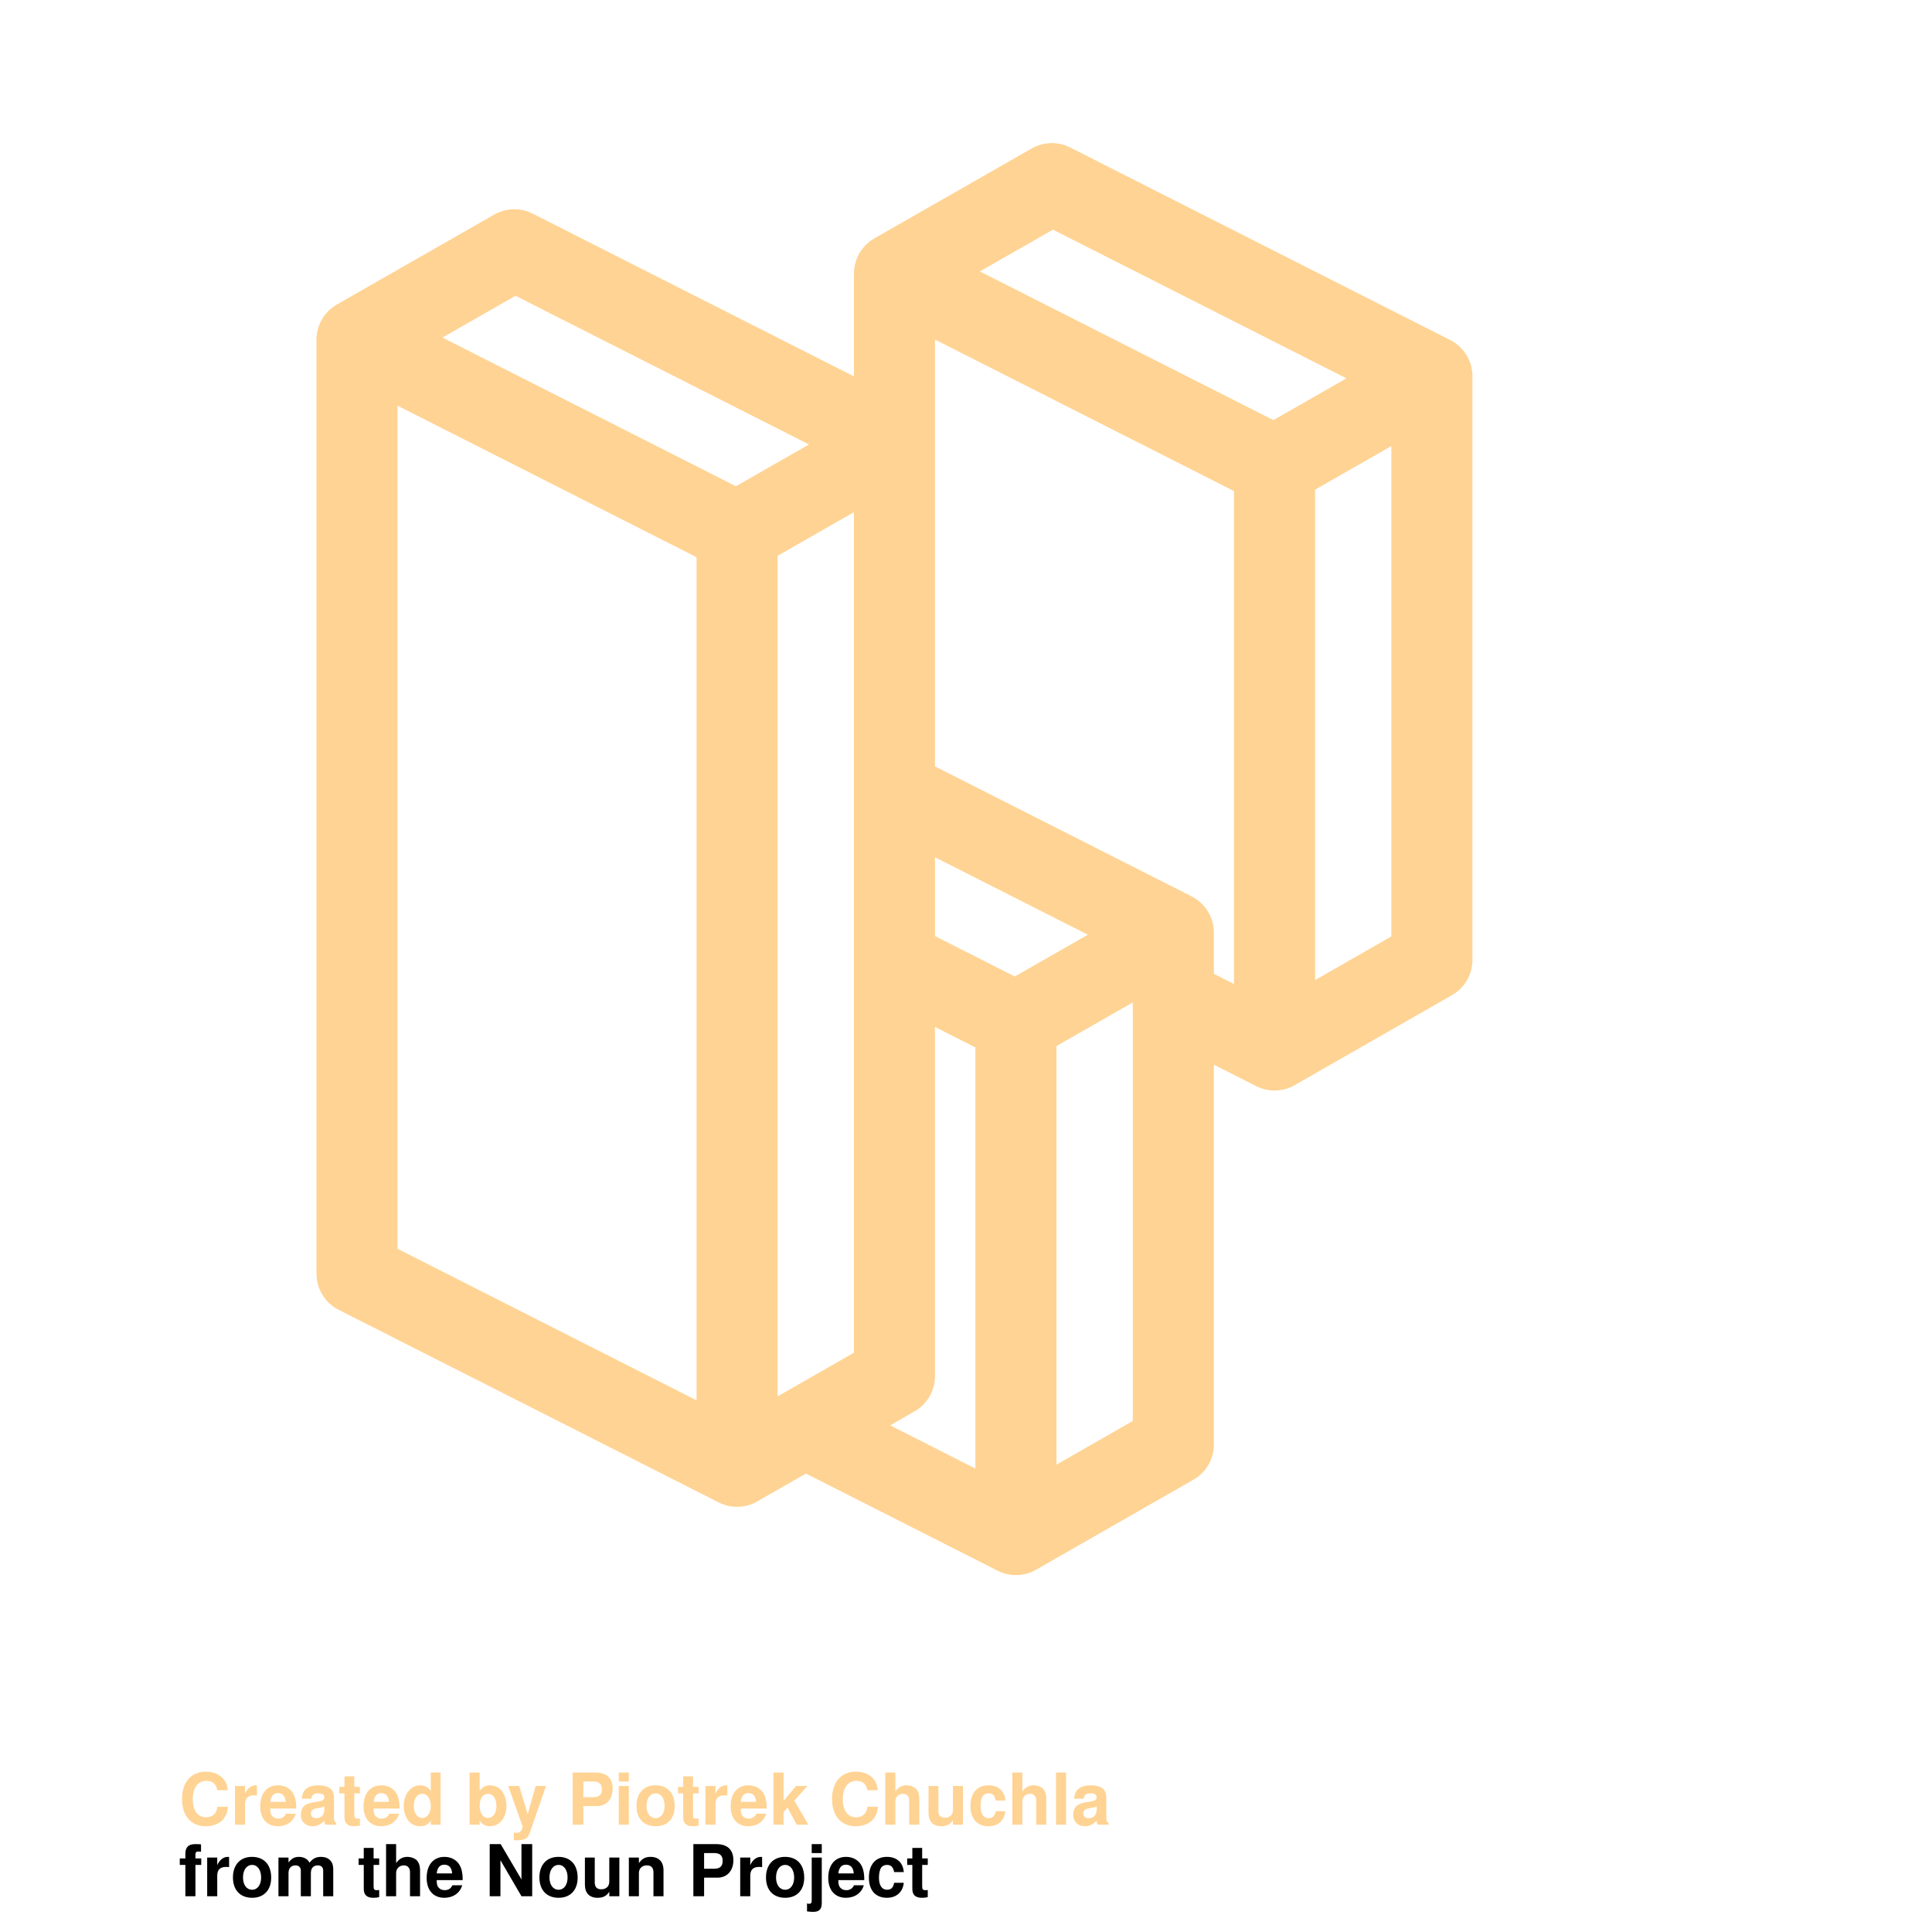
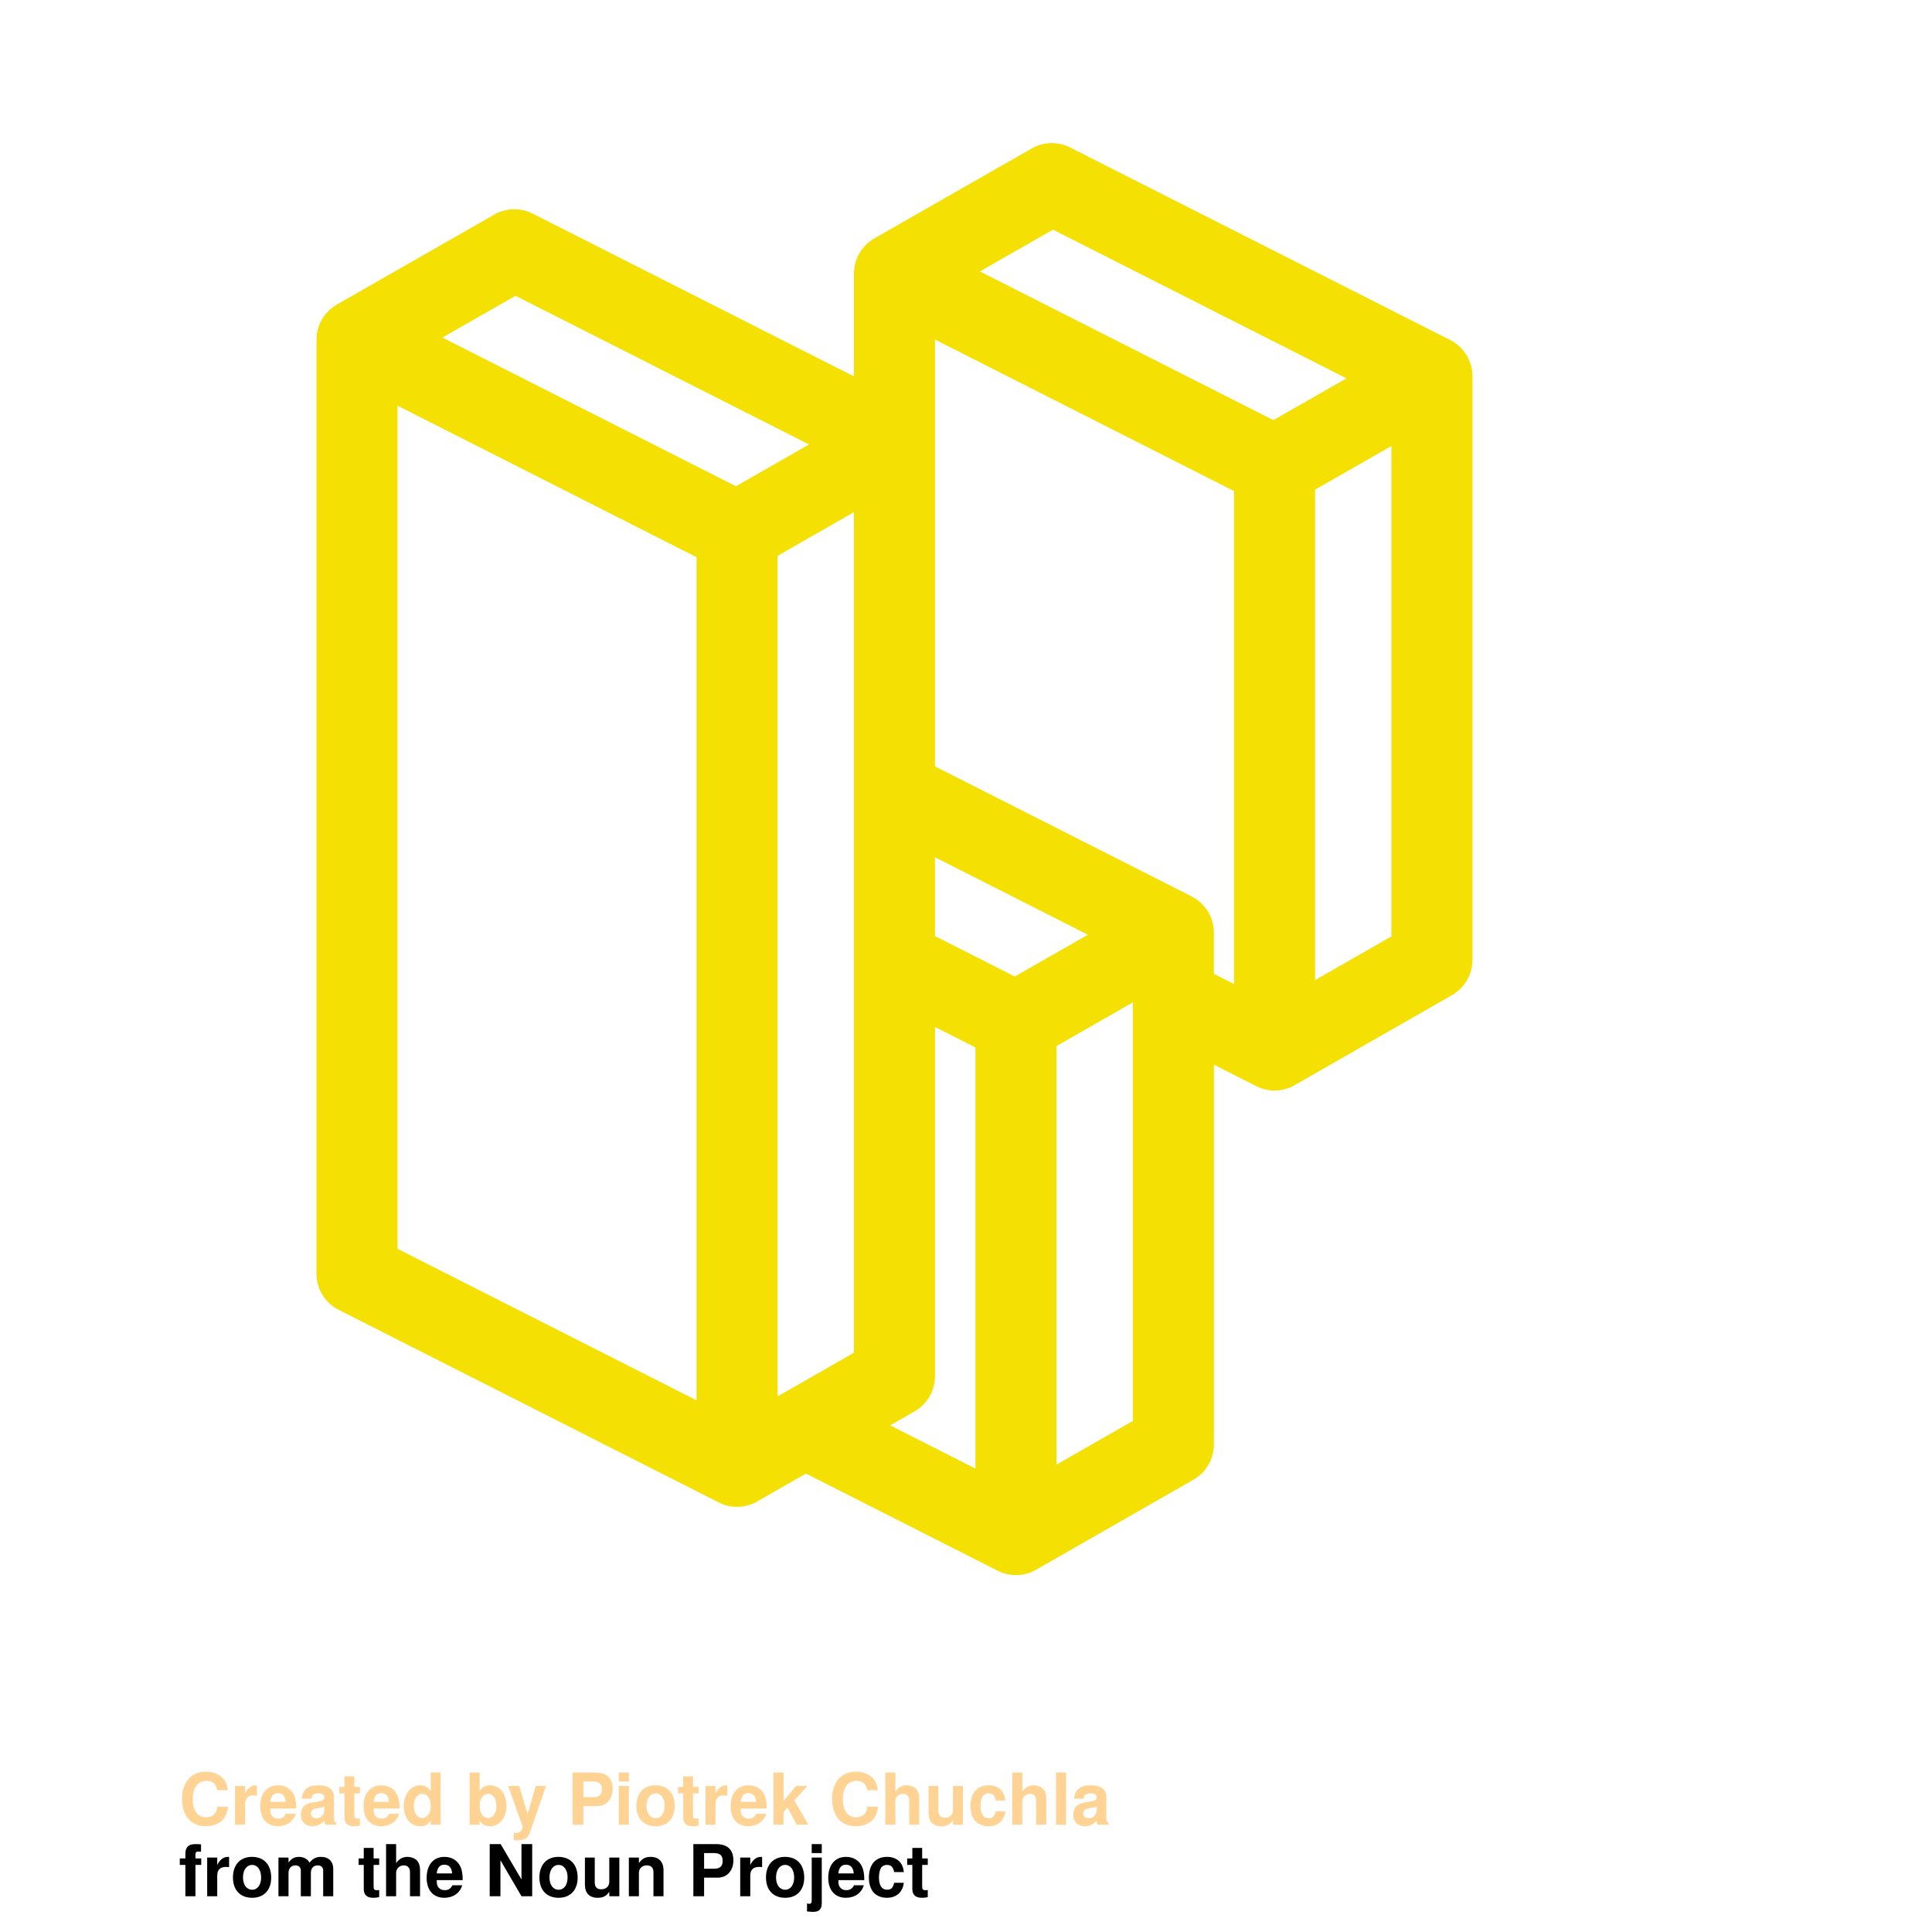
<svg xmlns="http://www.w3.org/2000/svg" version="1.1" id="Your_Icon" x="0px" y="0px" width="100px" height="100px" viewBox="5.0 -10.0 100.0 135.0" enable-background="new 0 0 100 100" xml:space="preserve">
-   <path fill="#FFD393" d="M90.386,16.252c0-0.012,0.001-0.024,0-0.036c0-0.019-0.003-0.039-0.003-0.058  c-0.002-0.033-0.003-0.065-0.006-0.097c-0.003-0.031-0.006-0.062-0.009-0.092c-0.004-0.032-0.008-0.064-0.012-0.096  c-0.004-0.03-0.01-0.061-0.015-0.091c-0.006-0.032-0.012-0.063-0.019-0.095c-0.006-0.03-0.014-0.06-0.021-0.089  c-0.008-0.031-0.016-0.062-0.025-0.092c-0.008-0.029-0.017-0.058-0.027-0.087c-0.01-0.03-0.02-0.06-0.031-0.091  c-0.01-0.028-0.021-0.057-0.032-0.085c-0.012-0.03-0.024-0.059-0.037-0.089c-0.012-0.027-0.024-0.054-0.037-0.082  c-0.014-0.029-0.029-0.058-0.044-0.087c-0.013-0.026-0.027-0.052-0.042-0.078c-0.016-0.029-0.033-0.057-0.05-0.084  c-0.015-0.025-0.03-0.05-0.046-0.074c-0.018-0.028-0.037-0.055-0.056-0.082c-0.017-0.024-0.033-0.047-0.05-0.071  c-0.02-0.027-0.041-0.053-0.061-0.079c-0.018-0.023-0.036-0.045-0.055-0.067c-0.022-0.025-0.044-0.05-0.067-0.075  c-0.019-0.021-0.038-0.043-0.058-0.063c-0.023-0.024-0.048-0.047-0.072-0.071c-0.021-0.02-0.042-0.04-0.063-0.06  c-0.025-0.022-0.051-0.044-0.076-0.065c-0.023-0.019-0.045-0.038-0.068-0.056c-0.026-0.021-0.053-0.04-0.08-0.06  c-0.024-0.018-0.048-0.035-0.072-0.052c-0.028-0.019-0.057-0.037-0.085-0.055c-0.025-0.016-0.05-0.032-0.076-0.047  c-0.005-0.003-0.01-0.006-0.015-0.009c-0.026-0.015-0.053-0.029-0.08-0.043c-0.02-0.011-0.04-0.023-0.061-0.034L62.276,0.306  c-0.849-0.43-1.858-0.405-2.685,0.068L48.595,6.658c-0.013,0.007-0.025,0.016-0.037,0.023c-0.013,0.008-0.027,0.015-0.04,0.023  c-0.015,0.01-0.03,0.02-0.045,0.03c-0.025,0.016-0.051,0.033-0.076,0.05c-0.027,0.018-0.053,0.038-0.079,0.057  c-0.024,0.018-0.048,0.036-0.072,0.054c-0.026,0.02-0.05,0.041-0.075,0.062c-0.023,0.019-0.045,0.038-0.067,0.058  c-0.024,0.022-0.048,0.045-0.071,0.068c-0.021,0.02-0.042,0.04-0.062,0.061c-0.023,0.024-0.046,0.049-0.068,0.074  c-0.019,0.021-0.038,0.041-0.056,0.063c-0.022,0.026-0.043,0.053-0.064,0.08c-0.017,0.021-0.034,0.042-0.051,0.064  C47.71,7.451,47.69,7.48,47.67,7.509c-0.015,0.022-0.03,0.043-0.044,0.064c-0.021,0.032-0.04,0.065-0.06,0.098  c-0.012,0.02-0.024,0.039-0.035,0.059c-0.027,0.048-0.052,0.096-0.075,0.145c-0.008,0.017-0.016,0.033-0.024,0.05  c-0.02,0.044-0.041,0.089-0.059,0.135c-0.009,0.024-0.018,0.048-0.026,0.072c-0.012,0.034-0.025,0.067-0.036,0.101  c-0.009,0.027-0.016,0.055-0.024,0.082c-0.009,0.032-0.019,0.063-0.027,0.095c-0.007,0.029-0.014,0.058-0.02,0.088  c-0.007,0.031-0.014,0.062-0.02,0.093c-0.006,0.03-0.01,0.061-0.015,0.091c-0.005,0.031-0.01,0.062-0.014,0.093  c-0.004,0.031-0.006,0.062-0.009,0.093c-0.003,0.031-0.006,0.062-0.007,0.093c-0.002,0.031-0.002,0.063-0.003,0.095  c0,0.02-0.002,0.04-0.002,0.061V16.3L24.72,4.927c-0.849-0.43-1.858-0.405-2.684,0.068L11.04,11.279  c-0.012,0.007-0.024,0.015-0.036,0.022c-0.014,0.008-0.028,0.015-0.041,0.024c-0.016,0.01-0.031,0.021-0.046,0.03  c-0.025,0.016-0.049,0.032-0.073,0.048c-0.028,0.019-0.054,0.038-0.081,0.058c-0.024,0.018-0.048,0.035-0.071,0.054  c-0.026,0.02-0.05,0.041-0.075,0.062c-0.023,0.019-0.045,0.038-0.068,0.058c-0.024,0.022-0.047,0.044-0.07,0.066  c-0.021,0.021-0.043,0.041-0.064,0.063c-0.022,0.023-0.044,0.047-0.065,0.071c-0.02,0.022-0.04,0.043-0.059,0.066  c-0.021,0.025-0.041,0.05-0.061,0.075c-0.018,0.023-0.037,0.045-0.054,0.068c-0.02,0.027-0.038,0.054-0.057,0.081  c-0.016,0.023-0.033,0.046-0.048,0.069c-0.019,0.03-0.037,0.06-0.055,0.09c-0.013,0.022-0.027,0.044-0.04,0.066  c-0.023,0.041-0.044,0.083-0.065,0.125c-0.014,0.027-0.027,0.055-0.039,0.083c-0.018,0.04-0.037,0.08-0.053,0.121  c-0.01,0.025-0.018,0.049-0.027,0.074c-0.012,0.033-0.025,0.065-0.036,0.099c-0.009,0.027-0.016,0.054-0.024,0.082  c-0.009,0.032-0.019,0.063-0.027,0.096c-0.007,0.028-0.013,0.057-0.02,0.086c-0.007,0.032-0.015,0.063-0.021,0.095  c-0.006,0.029-0.01,0.059-0.014,0.089c-0.005,0.032-0.01,0.063-0.014,0.095c-0.004,0.03-0.006,0.061-0.009,0.091  c-0.003,0.032-0.006,0.064-0.008,0.096c-0.002,0.031-0.002,0.062-0.003,0.093c0,0.021-0.002,0.041-0.002,0.062V79  c0,1.067,0.6,2.043,1.552,2.526l26.559,13.459c0.403,0.204,0.842,0.306,1.28,0.306c0.515,0,1.029-0.14,1.482-0.419  c0.006-0.004,0.012-0.008,0.018-0.012l3.311-1.894l13.396,6.789c0.403,0.204,0.842,0.306,1.28,0.306c0.515,0,1.029-0.14,1.483-0.419  c0.007-0.004,0.013-0.009,0.02-0.013l10.9-6.236c0.882-0.504,1.425-1.442,1.425-2.458V64.395l2.961,1.5  c0.403,0.204,0.842,0.306,1.28,0.306c0.515,0,1.029-0.14,1.482-0.419c0.007-0.004,0.014-0.01,0.021-0.014l10.899-6.235  c0.881-0.504,1.425-1.442,1.425-2.458V16.287C90.387,16.275,90.386,16.264,90.386,16.252z M61.077,6.047l20.509,10.39l-5.108,2.919  L55.969,8.966L61.077,6.047z M36.172,87.85l-20.896-10.59V18.346l20.896,10.588V87.85z M38.922,23.977l-20.508-10.39l5.108-2.919  l20.509,10.39L38.922,23.977z M47.169,84.522l-5.333,3.051V28.836l5.333-3.048v18.07V84.522z M55.659,92.619l-5.96-3.021  l1.707-0.977c0.881-0.504,1.425-1.442,1.425-2.458V61.758l2.828,1.433V92.619z M58.409,58.234l-5.577-2.826v-5.507l10.685,5.413  L58.409,58.234z M66.655,89.292l-5.333,3.051v-29.25l5.333-3.048V89.292z M72.317,55.131c0-0.013,0.001-0.025,0.001-0.038  c-0.001-0.02-0.003-0.041-0.004-0.061c-0.001-0.031-0.003-0.062-0.006-0.093c-0.003-0.032-0.006-0.065-0.01-0.098  c-0.003-0.03-0.007-0.06-0.011-0.09c-0.005-0.033-0.01-0.065-0.016-0.097c-0.006-0.029-0.011-0.059-0.018-0.088  c-0.007-0.032-0.014-0.064-0.022-0.095c-0.008-0.029-0.015-0.058-0.024-0.087c-0.009-0.031-0.018-0.062-0.028-0.093  c-0.009-0.029-0.019-0.057-0.029-0.085c-0.011-0.03-0.022-0.06-0.034-0.089c-0.011-0.028-0.023-0.057-0.035-0.084  c-0.012-0.029-0.025-0.057-0.038-0.085c-0.014-0.028-0.028-0.056-0.042-0.084c-0.014-0.027-0.028-0.054-0.043-0.08  c-0.016-0.028-0.032-0.056-0.049-0.083c-0.015-0.025-0.03-0.05-0.046-0.075c-0.018-0.028-0.037-0.055-0.056-0.082  c-0.017-0.023-0.033-0.047-0.05-0.07c-0.02-0.027-0.041-0.054-0.063-0.08c-0.018-0.022-0.035-0.044-0.053-0.065  c-0.022-0.026-0.046-0.052-0.069-0.077c-0.019-0.02-0.037-0.041-0.057-0.061c-0.024-0.025-0.05-0.049-0.075-0.073  c-0.02-0.019-0.04-0.038-0.06-0.057c-0.026-0.023-0.052-0.045-0.079-0.068c-0.022-0.018-0.043-0.036-0.065-0.054  c-0.027-0.021-0.055-0.041-0.083-0.062c-0.023-0.017-0.046-0.034-0.07-0.051c-0.028-0.019-0.057-0.037-0.086-0.056  c-0.025-0.016-0.049-0.032-0.075-0.047c-0.005-0.003-0.01-0.006-0.014-0.009c-0.027-0.015-0.054-0.029-0.081-0.043  c-0.02-0.011-0.04-0.023-0.061-0.034l-17.935-9.086V20.908v-7.183l20.896,10.588V58.76l-1.409-0.714v-2.882  C72.319,55.153,72.317,55.142,72.317,55.131z M84.724,55.433l-5.333,3.051V24.215l5.333-3.048V55.433z" />
+   <path fill="#F5E003" d="M90.386,16.252c0-0.012,0.001-0.024,0-0.036c0-0.019-0.003-0.039-0.003-0.058  c-0.002-0.033-0.003-0.065-0.006-0.097c-0.003-0.031-0.006-0.062-0.009-0.092c-0.004-0.032-0.008-0.064-0.012-0.096  c-0.004-0.03-0.01-0.061-0.015-0.091c-0.006-0.032-0.012-0.063-0.019-0.095c-0.006-0.03-0.014-0.06-0.021-0.089  c-0.008-0.031-0.016-0.062-0.025-0.092c-0.008-0.029-0.017-0.058-0.027-0.087c-0.01-0.03-0.02-0.06-0.031-0.091  c-0.01-0.028-0.021-0.057-0.032-0.085c-0.012-0.03-0.024-0.059-0.037-0.089c-0.012-0.027-0.024-0.054-0.037-0.082  c-0.014-0.029-0.029-0.058-0.044-0.087c-0.013-0.026-0.027-0.052-0.042-0.078c-0.016-0.029-0.033-0.057-0.05-0.084  c-0.015-0.025-0.03-0.05-0.046-0.074c-0.018-0.028-0.037-0.055-0.056-0.082c-0.017-0.024-0.033-0.047-0.05-0.071  c-0.02-0.027-0.041-0.053-0.061-0.079c-0.018-0.023-0.036-0.045-0.055-0.067c-0.022-0.025-0.044-0.05-0.067-0.075  c-0.019-0.021-0.038-0.043-0.058-0.063c-0.023-0.024-0.048-0.047-0.072-0.071c-0.021-0.02-0.042-0.04-0.063-0.06  c-0.025-0.022-0.051-0.044-0.076-0.065c-0.023-0.019-0.045-0.038-0.068-0.056c-0.026-0.021-0.053-0.04-0.08-0.06  c-0.024-0.018-0.048-0.035-0.072-0.052c-0.028-0.019-0.057-0.037-0.085-0.055c-0.025-0.016-0.05-0.032-0.076-0.047  c-0.005-0.003-0.01-0.006-0.015-0.009c-0.026-0.015-0.053-0.029-0.08-0.043c-0.02-0.011-0.04-0.023-0.061-0.034L62.276,0.306  c-0.849-0.43-1.858-0.405-2.685,0.068L48.595,6.658c-0.013,0.007-0.025,0.016-0.037,0.023c-0.013,0.008-0.027,0.015-0.04,0.023  c-0.015,0.01-0.03,0.02-0.045,0.03c-0.025,0.016-0.051,0.033-0.076,0.05c-0.027,0.018-0.053,0.038-0.079,0.057  c-0.024,0.018-0.048,0.036-0.072,0.054c-0.026,0.02-0.05,0.041-0.075,0.062c-0.023,0.019-0.045,0.038-0.067,0.058  c-0.024,0.022-0.048,0.045-0.071,0.068c-0.021,0.02-0.042,0.04-0.062,0.061c-0.023,0.024-0.046,0.049-0.068,0.074  c-0.019,0.021-0.038,0.041-0.056,0.063c-0.022,0.026-0.043,0.053-0.064,0.08c-0.017,0.021-0.034,0.042-0.051,0.064  C47.71,7.451,47.69,7.48,47.67,7.509c-0.015,0.022-0.03,0.043-0.044,0.064c-0.021,0.032-0.04,0.065-0.06,0.098  c-0.012,0.02-0.024,0.039-0.035,0.059c-0.027,0.048-0.052,0.096-0.075,0.145c-0.008,0.017-0.016,0.033-0.024,0.05  c-0.02,0.044-0.041,0.089-0.059,0.135c-0.009,0.024-0.018,0.048-0.026,0.072c-0.012,0.034-0.025,0.067-0.036,0.101  c-0.009,0.027-0.016,0.055-0.024,0.082c-0.009,0.032-0.019,0.063-0.027,0.095c-0.007,0.029-0.014,0.058-0.02,0.088  c-0.007,0.031-0.014,0.062-0.02,0.093c-0.006,0.03-0.01,0.061-0.015,0.091c-0.005,0.031-0.01,0.062-0.014,0.093  c-0.004,0.031-0.006,0.062-0.009,0.093c-0.003,0.031-0.006,0.062-0.007,0.093c-0.002,0.031-0.002,0.063-0.003,0.095  c0,0.02-0.002,0.04-0.002,0.061V16.3L24.72,4.927c-0.849-0.43-1.858-0.405-2.684,0.068L11.04,11.279  c-0.012,0.007-0.024,0.015-0.036,0.022c-0.014,0.008-0.028,0.015-0.041,0.024c-0.016,0.01-0.031,0.021-0.046,0.03  c-0.025,0.016-0.049,0.032-0.073,0.048c-0.028,0.019-0.054,0.038-0.081,0.058c-0.024,0.018-0.048,0.035-0.071,0.054  c-0.026,0.02-0.05,0.041-0.075,0.062c-0.023,0.019-0.045,0.038-0.068,0.058c-0.024,0.022-0.047,0.044-0.07,0.066  c-0.021,0.021-0.043,0.041-0.064,0.063c-0.022,0.023-0.044,0.047-0.065,0.071c-0.02,0.022-0.04,0.043-0.059,0.066  c-0.021,0.025-0.041,0.05-0.061,0.075c-0.018,0.023-0.037,0.045-0.054,0.068c-0.02,0.027-0.038,0.054-0.057,0.081  c-0.016,0.023-0.033,0.046-0.048,0.069c-0.019,0.03-0.037,0.06-0.055,0.09c-0.013,0.022-0.027,0.044-0.04,0.066  c-0.023,0.041-0.044,0.083-0.065,0.125c-0.014,0.027-0.027,0.055-0.039,0.083c-0.018,0.04-0.037,0.08-0.053,0.121  c-0.01,0.025-0.018,0.049-0.027,0.074c-0.012,0.033-0.025,0.065-0.036,0.099c-0.009,0.027-0.016,0.054-0.024,0.082  c-0.009,0.032-0.019,0.063-0.027,0.096c-0.007,0.028-0.013,0.057-0.02,0.086c-0.007,0.032-0.015,0.063-0.021,0.095  c-0.006,0.029-0.01,0.059-0.014,0.089c-0.005,0.032-0.01,0.063-0.014,0.095c-0.004,0.03-0.006,0.061-0.009,0.091  c-0.003,0.032-0.006,0.064-0.008,0.096c-0.002,0.031-0.002,0.062-0.003,0.093c0,0.021-0.002,0.041-0.002,0.062V79  c0,1.067,0.6,2.043,1.552,2.526l26.559,13.459c0.403,0.204,0.842,0.306,1.28,0.306c0.515,0,1.029-0.14,1.482-0.419  c0.006-0.004,0.012-0.008,0.018-0.012l3.311-1.894l13.396,6.789c0.403,0.204,0.842,0.306,1.28,0.306c0.515,0,1.029-0.14,1.483-0.419  c0.007-0.004,0.013-0.009,0.02-0.013l10.9-6.236c0.882-0.504,1.425-1.442,1.425-2.458V64.395l2.961,1.5  c0.403,0.204,0.842,0.306,1.28,0.306c0.515,0,1.029-0.14,1.482-0.419c0.007-0.004,0.014-0.01,0.021-0.014l10.899-6.235  c0.881-0.504,1.425-1.442,1.425-2.458V16.287C90.387,16.275,90.386,16.264,90.386,16.252z M61.077,6.047l20.509,10.39l-5.108,2.919  L55.969,8.966L61.077,6.047z M36.172,87.85l-20.896-10.59V18.346l20.896,10.588V87.85z M38.922,23.977l-20.508-10.39l5.108-2.919  l20.509,10.39L38.922,23.977z M47.169,84.522l-5.333,3.051V28.836l5.333-3.048v18.07V84.522z M55.659,92.619l-5.96-3.021  l1.707-0.977c0.881-0.504,1.425-1.442,1.425-2.458V61.758l2.828,1.433V92.619z M58.409,58.234l-5.577-2.826v-5.507l10.685,5.413  L58.409,58.234z M66.655,89.292l-5.333,3.051v-29.25l5.333-3.048V89.292z M72.317,55.131c0-0.013,0.001-0.025,0.001-0.038  c-0.001-0.02-0.003-0.041-0.004-0.061c-0.001-0.031-0.003-0.062-0.006-0.093c-0.003-0.032-0.006-0.065-0.01-0.098  c-0.003-0.03-0.007-0.06-0.011-0.09c-0.005-0.033-0.01-0.065-0.016-0.097c-0.006-0.029-0.011-0.059-0.018-0.088  c-0.007-0.032-0.014-0.064-0.022-0.095c-0.008-0.029-0.015-0.058-0.024-0.087c-0.009-0.031-0.018-0.062-0.028-0.093  c-0.009-0.029-0.019-0.057-0.029-0.085c-0.011-0.03-0.022-0.06-0.034-0.089c-0.011-0.028-0.023-0.057-0.035-0.084  c-0.012-0.029-0.025-0.057-0.038-0.085c-0.014-0.028-0.028-0.056-0.042-0.084c-0.014-0.027-0.028-0.054-0.043-0.08  c-0.016-0.028-0.032-0.056-0.049-0.083c-0.015-0.025-0.03-0.05-0.046-0.075c-0.018-0.028-0.037-0.055-0.056-0.082  c-0.017-0.023-0.033-0.047-0.05-0.07c-0.02-0.027-0.041-0.054-0.063-0.08c-0.018-0.022-0.035-0.044-0.053-0.065  c-0.022-0.026-0.046-0.052-0.069-0.077c-0.019-0.02-0.037-0.041-0.057-0.061c-0.024-0.025-0.05-0.049-0.075-0.073  c-0.02-0.019-0.04-0.038-0.06-0.057c-0.026-0.023-0.052-0.045-0.079-0.068c-0.022-0.018-0.043-0.036-0.065-0.054  c-0.027-0.021-0.055-0.041-0.083-0.062c-0.023-0.017-0.046-0.034-0.07-0.051c-0.028-0.019-0.057-0.037-0.086-0.056  c-0.025-0.016-0.049-0.032-0.075-0.047c-0.005-0.003-0.01-0.006-0.014-0.009c-0.027-0.015-0.054-0.029-0.081-0.043  c-0.02-0.011-0.04-0.023-0.061-0.034l-17.935-9.086V20.908v-7.183l20.896,10.588V58.76l-1.409-0.714v-2.882  C72.319,55.153,72.317,55.142,72.317,55.131z M84.724,55.433l-5.333,3.051V24.215l5.333-3.048V55.433z" />
  <text x="0.0" y="117.5" font-size="5.0" font-weight="bold" font-family="Helvetica Neue, Helvetica, Arial-Unicode, Arial, Sans-serif" fill="#FFD393">Created by Piotrek Chuchla</text>
  <text x="0.0" y="122.5" font-size="5.0" font-weight="bold" font-family="Helvetica Neue, Helvetica, Arial-Unicode, Arial, Sans-serif" fill="#000000">from the Noun Project</text>
</svg>
